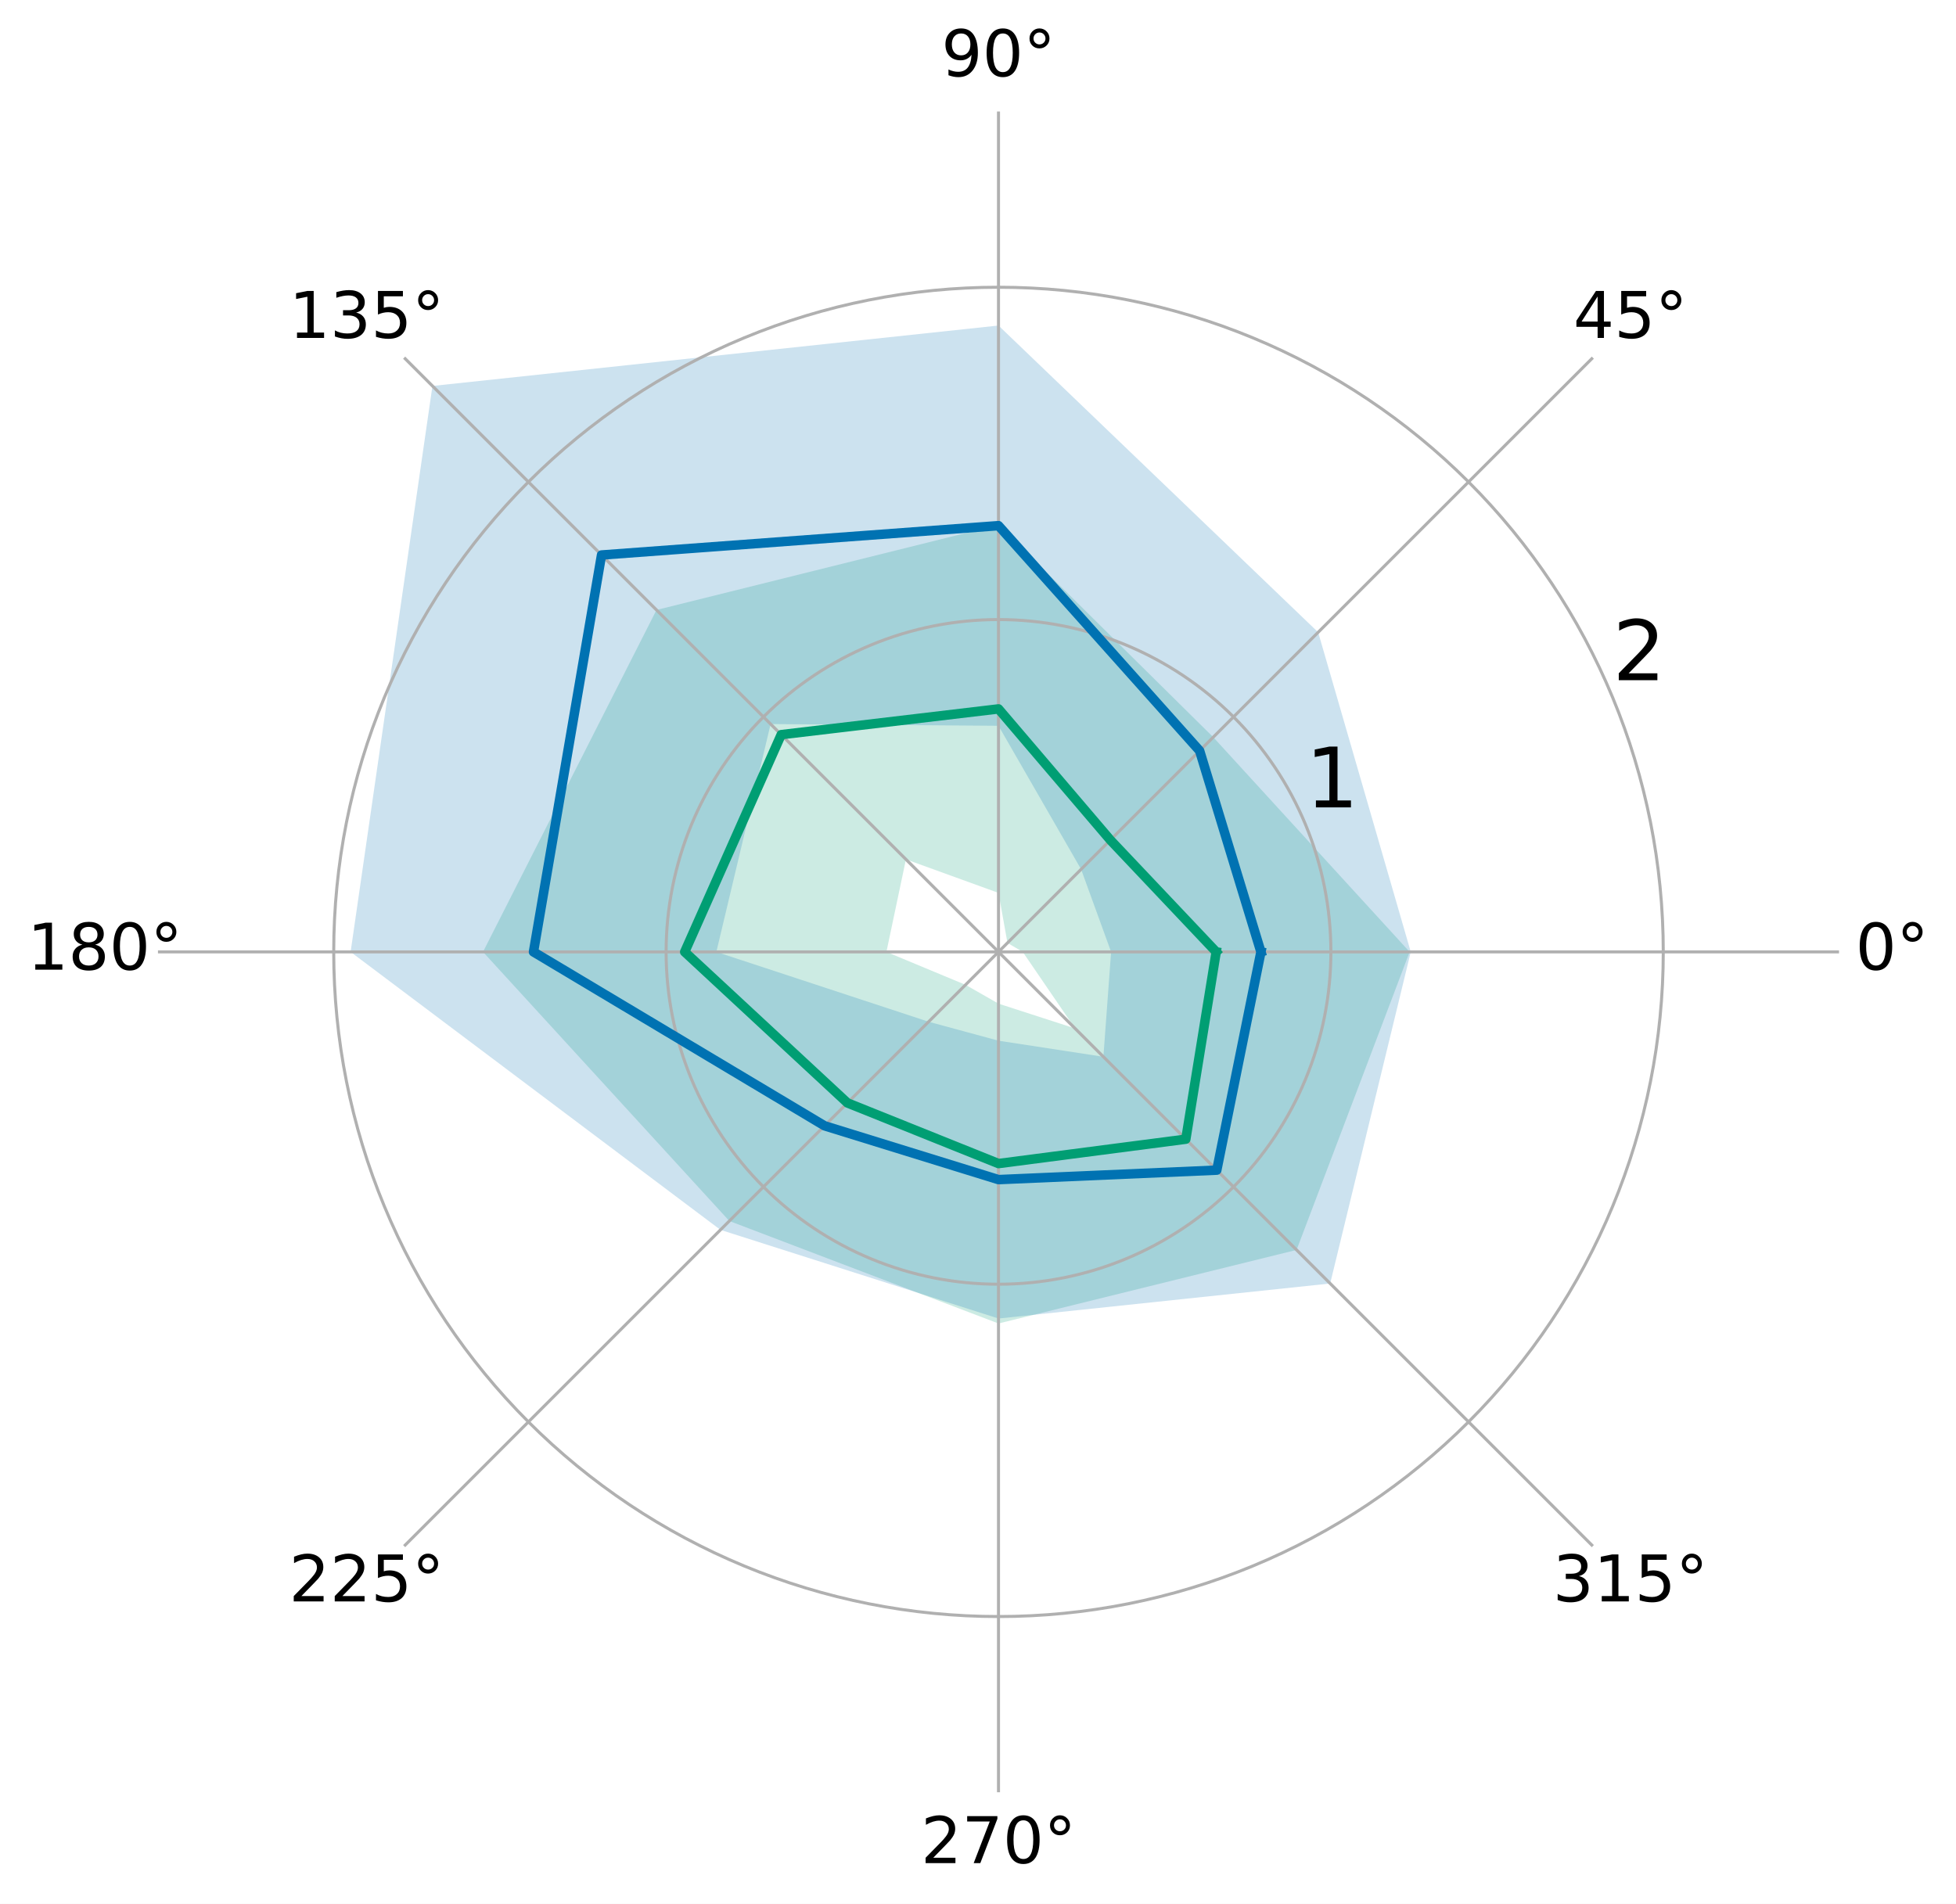
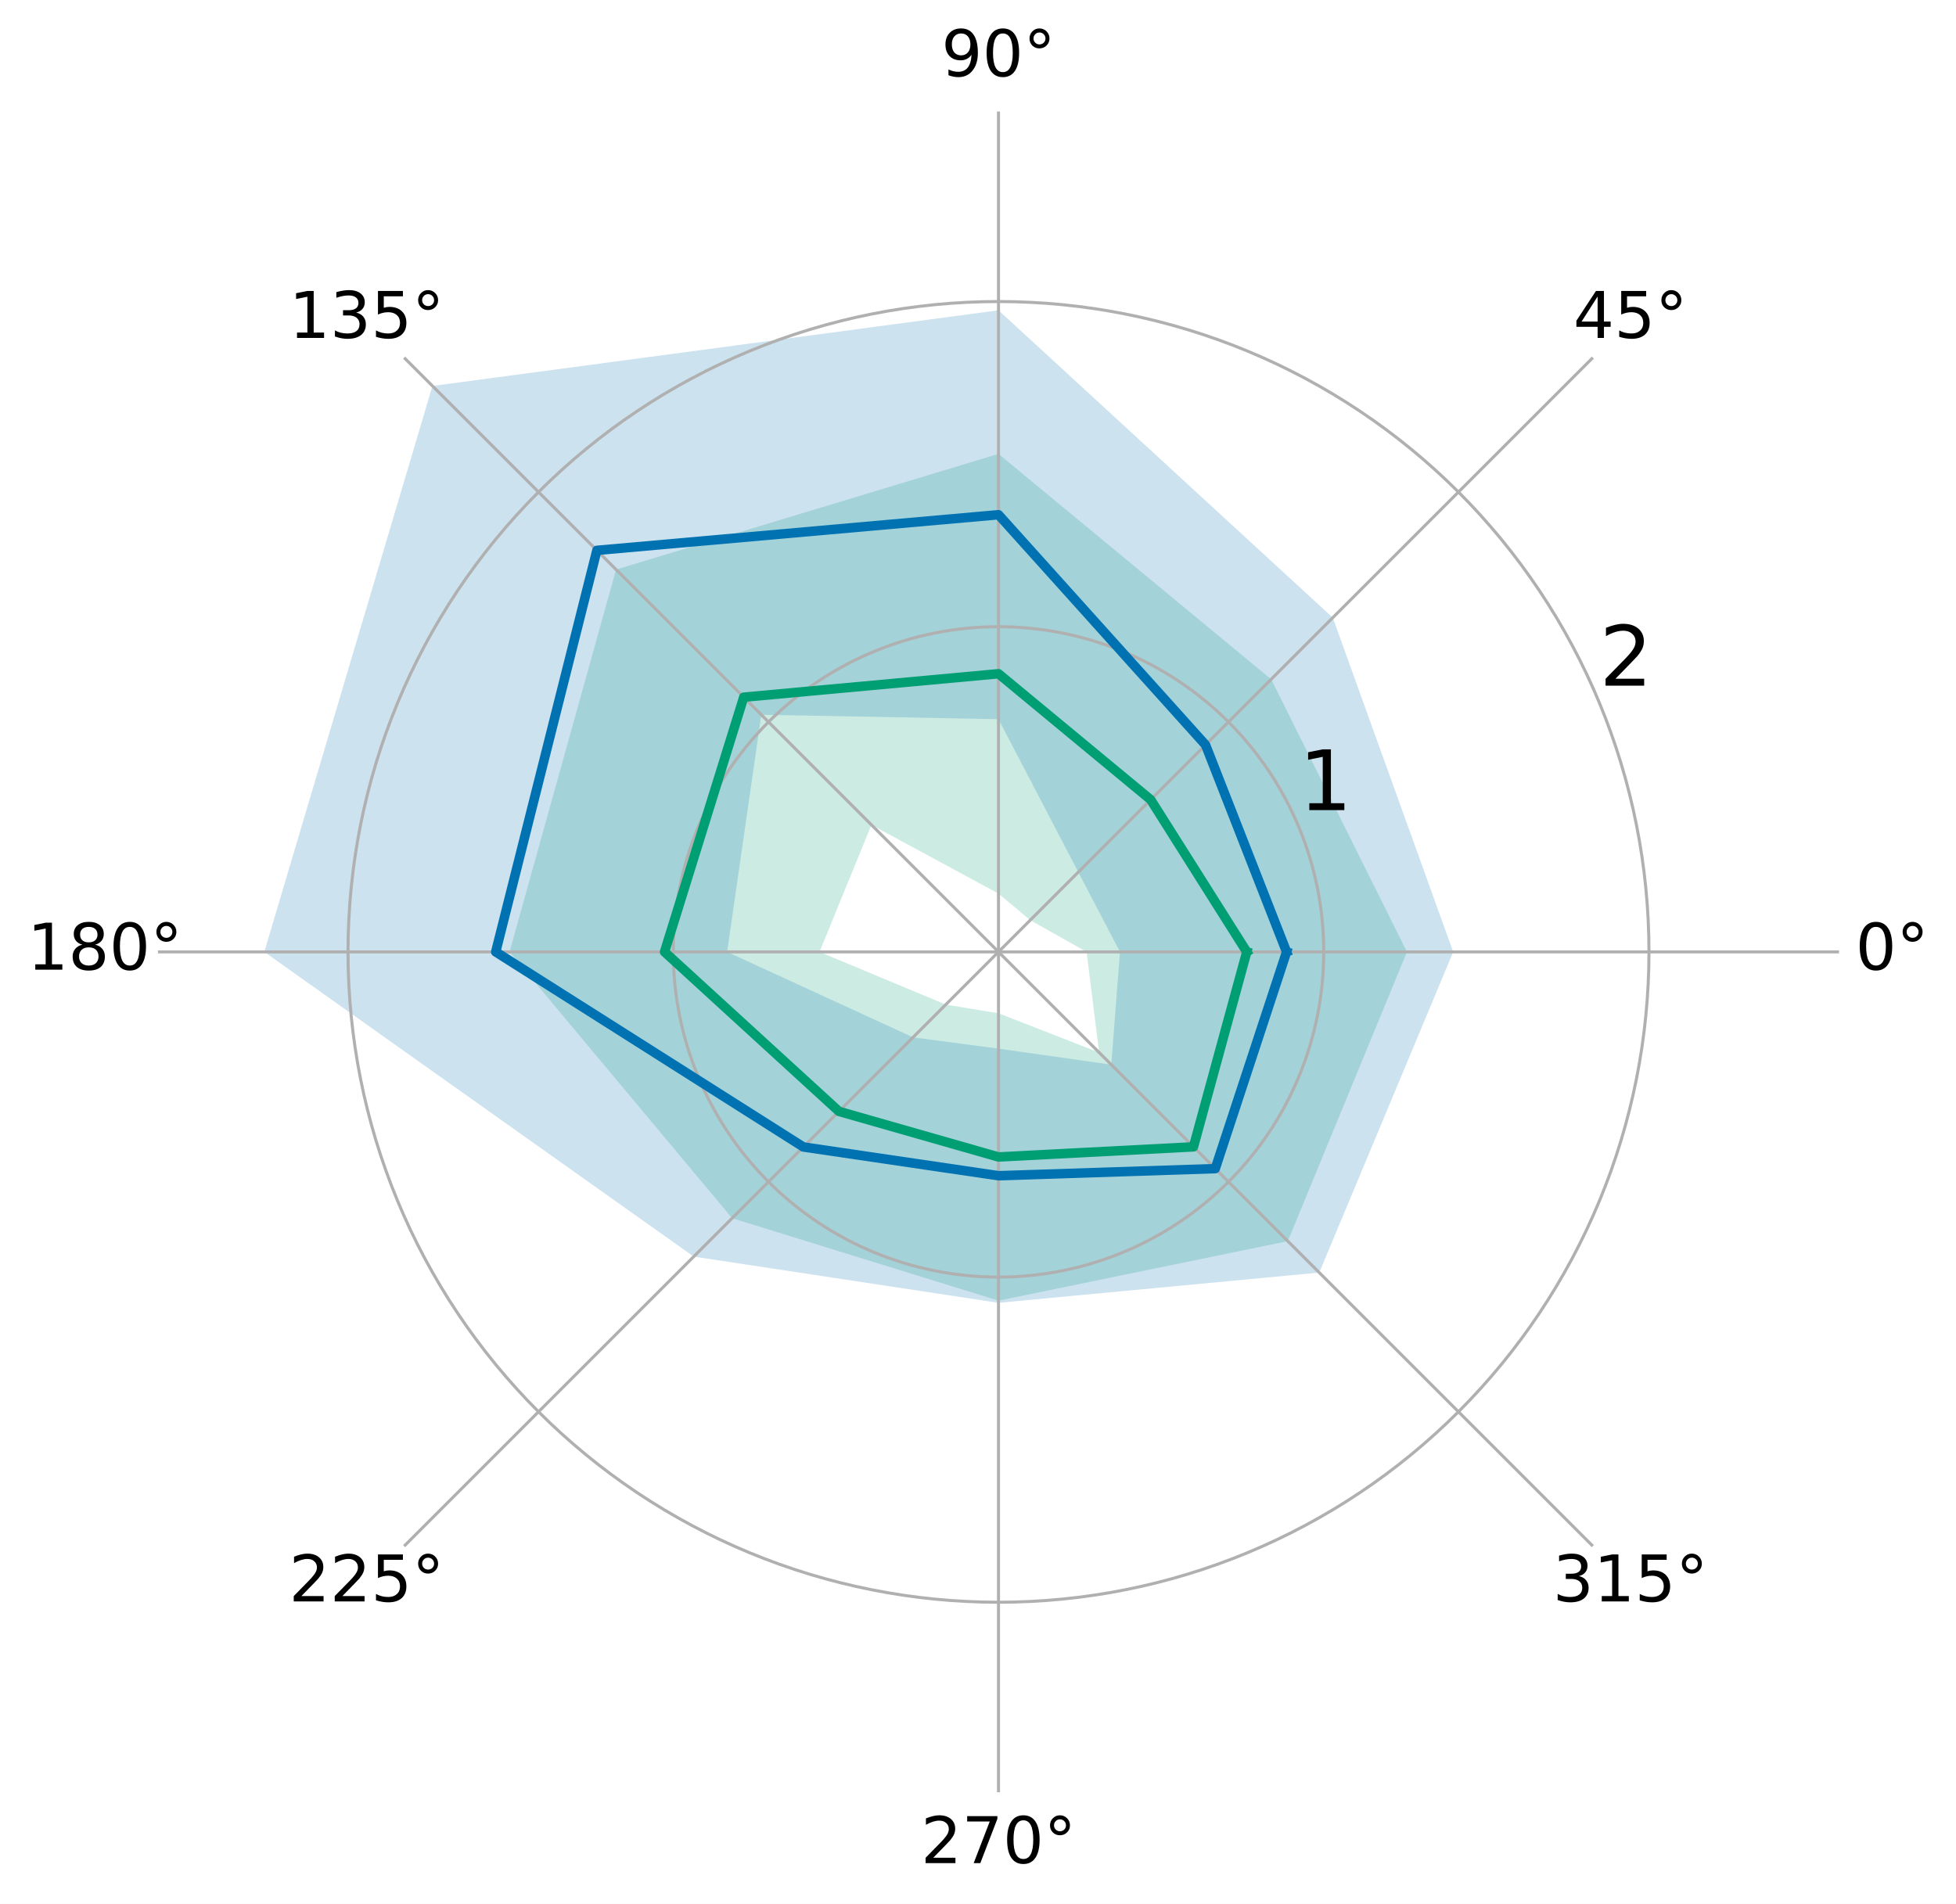
<svg xmlns="http://www.w3.org/2000/svg" xmlns:xlink="http://www.w3.org/1999/xlink" width="516.053pt" height="502.373pt" viewBox="0 0 516.053 502.373" version="1.1">
  <defs>
    <style type="text/css">*{stroke-linejoin: round; stroke-linecap: butt}</style>
  </defs>
  <g id="figure_1">
    <g id="patch_1">
      <path d="M 0 502.373  L 516.053 502.373  L 516.053 0  L 0 0  z " style="fill: #ffffff" />
    </g>
    <g id="axes_1">
      <g id="patch_2">
        <path d="M 485.194 251.186  C 485.194 222.065 479.458 193.227 468.314 166.323  C 457.17 139.418 440.834 114.97 420.242 94.378  C 399.651 73.787 375.203 57.451 348.298 46.307  C 321.394 35.163 292.556 29.426 263.434 29.426  C 234.313 29.426 205.475 35.163 178.57 46.307  C 151.666 57.451 127.218 73.787 106.626 94.378  C 86.035 114.97 69.699 139.418 58.555 166.323  C 47.411 193.227 41.674 222.065 41.674 251.186  C 41.674 280.308 47.411 309.146 58.555 336.05  C 69.699 362.955 86.035 387.403 106.626 407.994  C 127.218 428.586 151.666 444.922 178.57 456.066  C 205.475 467.21 234.313 472.946 263.434 472.946  C 292.556 472.946 321.394 467.21 348.298 456.066  C 375.203 444.922 399.651 428.586 420.242 407.994  C 440.834 387.403 457.17 362.955 468.314 336.05  C 479.458 309.146 485.194 280.308 485.194 251.186  M 263.434 251.186  C 263.434 251.186 263.434 251.186 263.434 251.186  C 263.434 251.186 263.434 251.186 263.434 251.186  C 263.434 251.186 263.434 251.186 263.434 251.186  C 263.434 251.186 263.434 251.186 263.434 251.186  C 263.434 251.186 263.434 251.186 263.434 251.186  C 263.434 251.186 263.434 251.186 263.434 251.186  C 263.434 251.186 263.434 251.186 263.434 251.186  C 263.434 251.186 263.434 251.186 263.434 251.186  C 263.434 251.186 263.434 251.186 263.434 251.186  C 263.434 251.186 263.434 251.186 263.434 251.186  C 263.434 251.186 263.434 251.186 263.434 251.186  C 263.434 251.186 263.434 251.186 263.434 251.186  C 263.434 251.186 263.434 251.186 263.434 251.186  C 263.434 251.186 263.434 251.186 263.434 251.186  C 263.434 251.186 263.434 251.186 263.434 251.186  C 263.434 251.186 263.434 251.186 263.434 251.186  z " style="fill: #ffffff" />
      </g>
-       <g id="FillBetweenPolyCollection_1">
+       <g id="PolyCollection_1">
        <defs>
-           <path id="m965b411f8b" d="M 371.907 -251.186  L 269.829 -251.186  L 265.801 -253.553  L 263.434 -266.753  L 239.015 -275.606  L 233.864 -251.186  L 254.742 -242.494  L 263.434 -237.53  L 283.63 -230.991  L 269.829 -251.186  L 371.907 -251.186  L 371.907 -251.186  L 342.078 -172.543  L 263.434 -153.128  L 192.422 -180.174  L 127.431 -251.186  L 173.204 -341.416  L 263.434 -363.858  L 320.092 -307.845  L 371.907 -251.186  z " />
+           <path id="me6e240e64d" d="M 371.195 -251.186  L 286.68 -251.186  L 271.804 -259.556  L 263.434 -266.577  L 229.908 -284.713  L 216.214 -251.186  L 249.53 -237.282  L 263.434 -234.985  L 289.987 -224.633  L 286.68 -251.186  L 371.195 -251.186  L 371.195 -251.186  L 339.762 -174.859  L 263.434 -159.157  L 193.16 -180.912  L 134.439 -251.186  L 162.539 -352.082  L 263.434 -382.596  L 335.373 -323.125  L 371.195 -251.186  z " />
        </defs>
-         <g clip-path="url(#pc29250b931)">
-           <use xlink:href="#m965b411f8b" x="0" y="502.373" style="fill: #009e73; fill-opacity: 0.2" />
+         <g clip-path="url(#p9d3dbc577c)">
+           <use xlink:href="#me6e240e64d" x="0" y="502.373" style="fill: #009e73; fill-opacity: 0.2" />
        </g>
      </g>
-       <g id="FillBetweenPolyCollection_2">
+       <g id="PolyCollection_2">
        <defs>
-           <path id="ma7720f6e8a" d="M 372.204 -251.186  L 293.143 -251.186  L 285.23 -272.982  L 263.434 -310.853  L 203.315 -311.306  L 188.996 -251.186  L 245.003 -232.755  L 263.434 -227.752  L 291.109 -223.511  L 293.143 -251.186  L 372.204 -251.186  L 372.204 -251.186  L 350.94 -163.681  L 263.434 -154.441  L 190.082 -177.834  L 92.501 -251.186  L 114.093 -400.527  L 263.434 -416.473  L 347.773 -335.525  L 372.204 -251.186  z " />
+           <path id="m778dd91fe6" d="M 383.4 -251.186  L 295.483 -251.186  L 284.491 -272.243  L 263.434 -312.596  L 200.859 -313.762  L 191.839 -251.186  L 240.887 -228.639  L 263.434 -225.658  L 293.191 -221.43  L 295.483 -251.186  L 383.4 -251.186  L 383.4 -251.186  L 348.06 -166.561  L 263.434 -158.585  L 183.027 -170.779  L 69.731 -251.186  L 114.093 -400.527  L 263.434 -420.498  L 351.629 -339.381  L 383.4 -251.186  z " />
        </defs>
-         <g clip-path="url(#pc29250b931)">
-           <use xlink:href="#ma7720f6e8a" x="0" y="502.373" style="fill: #0072b2; fill-opacity: 0.2" />
+         <g clip-path="url(#p9d3dbc577c)">
+           <use xlink:href="#m778dd91fe6" x="0" y="502.373" style="fill: #0072b2; fill-opacity: 0.2" />
        </g>
      </g>
      <g id="matplotlib.axis_1">
        <g id="xtick_1">
          <g id="line2d_1">
-             <path d="M 263.434 251.186  L 485.194 251.186  " clip-path="url(#pc29250b931)" style="fill: none; stroke: #b0b0b0; stroke-width: 0.8; stroke-linecap: square" />
+             <path d="M 263.434 251.186  L 485.194 251.186  " clip-path="url(#p9d3dbc577c)" style="fill: none; stroke: #b0b0b0; stroke-width: 0.8; stroke-linecap: square" />
          </g>
          <g id="text_1">
            <g transform="translate(489.5362 255.8773) scale(0.17 -0.17)">
              <defs>
                <path id="DejaVuSans-30" d="M 2034 4250  Q 1547 4250 1301 3770  Q 1056 3291 1056 2328  Q 1056 1369 1301 889  Q 1547 409 2034 409  Q 2525 409 2770 889  Q 3016 1369 3016 2328  Q 3016 3291 2770 3770  Q 2525 4250 2034 4250  z M 2034 4750  Q 2819 4750 3233 4129  Q 3647 3509 3647 2328  Q 3647 1150 3233 529  Q 2819 -91 2034 -91  Q 1250 -91 836 529  Q 422 1150 422 2328  Q 422 3509 836 4129  Q 1250 4750 2034 4750  z " transform="scale(0.015625)" />
                <path id="DejaVuSans-b0" d="M 1600 4347  Q 1350 4347 1178 4173  Q 1006 4000 1006 3750  Q 1006 3503 1178 3333  Q 1350 3163 1600 3163  Q 1850 3163 2022 3333  Q 2194 3503 2194 3750  Q 2194 3997 2020 4172  Q 1847 4347 1600 4347  z M 1600 4750  Q 1800 4750 1984 4673  Q 2169 4597 2303 4453  Q 2447 4313 2519 4134  Q 2591 3956 2591 3750  Q 2591 3338 2302 3052  Q 2013 2766 1594 2766  Q 1172 2766 890 3047  Q 609 3328 609 3750  Q 609 4169 896 4459  Q 1184 4750 1600 4750  z " transform="scale(0.015625)" />
              </defs>
              <use xlink:href="#DejaVuSans-30" />
-               <use xlink:href="#DejaVuSans-b0" transform="translate(63.62305 0)" />
+               <use xlink:href="#DejaVuSans-b0" x="63.623" />
            </g>
          </g>
        </g>
        <g id="xtick_2">
          <g id="line2d_2">
-             <path d="M 263.434 251.186  L 420.242 94.378  " clip-path="url(#pc29250b931)" style="fill: none; stroke: #b0b0b0; stroke-width: 0.8; stroke-linecap: square" />
+             <path d="M 263.434 251.186  L 420.242 94.378  " clip-path="url(#p9d3dbc577c)" style="fill: none; stroke: #b0b0b0; stroke-width: 0.8; stroke-linecap: square" />
          </g>
          <g id="text_2">
            <g transform="translate(415.0756 89.16985) scale(0.17 -0.17)">
              <defs>
                <path id="DejaVuSans-34" d="M 2419 4116  L 825 1625  L 2419 1625  L 2419 4116  z M 2253 4666  L 3047 4666  L 3047 1625  L 3713 1625  L 3713 1100  L 3047 1100  L 3047 0  L 2419 0  L 2419 1100  L 313 1100  L 313 1709  L 2253 4666  z " transform="scale(0.015625)" />
                <path id="DejaVuSans-35" d="M 691 4666  L 3169 4666  L 3169 4134  L 1269 4134  L 1269 2991  Q 1406 3038 1543 3061  Q 1681 3084 1819 3084  Q 2600 3084 3056 2656  Q 3513 2228 3513 1497  Q 3513 744 3044 326  Q 2575 -91 1722 -91  Q 1428 -91 1123 -41  Q 819 9 494 109  L 494 744  Q 775 591 1075 516  Q 1375 441 1709 441  Q 2250 441 2565 725  Q 2881 1009 2881 1497  Q 2881 1984 2565 2268  Q 2250 2553 1709 2553  Q 1456 2553 1204 2497  Q 953 2441 691 2322  L 691 4666  z " transform="scale(0.015625)" />
              </defs>
              <use xlink:href="#DejaVuSans-34" />
-               <use xlink:href="#DejaVuSans-35" transform="translate(63.62305 0)" />
-               <use xlink:href="#DejaVuSans-b0" transform="translate(127.2461 0)" />
+               <use xlink:href="#DejaVuSans-35" x="63.623" />
+               <use xlink:href="#DejaVuSans-b0" x="127.246" />
            </g>
          </g>
        </g>
        <g id="xtick_3">
          <g id="line2d_3">
-             <path d="M 263.434 251.186  L 263.434 29.426  " clip-path="url(#pc29250b931)" style="fill: none; stroke: #b0b0b0; stroke-width: 0.8; stroke-linecap: square" />
+             <path d="M 263.434 251.186  L 263.434 29.426  " clip-path="url(#p9d3dbc577c)" style="fill: none; stroke: #b0b0b0; stroke-width: 0.8; stroke-linecap: square" />
          </g>
          <g id="text_3">
            <g transform="translate(248.3681 20.11734) scale(0.17 -0.17)">
              <defs>
                <path id="DejaVuSans-39" d="M 703 97  L 703 672  Q 941 559 1184 500  Q 1428 441 1663 441  Q 2288 441 2617 861  Q 2947 1281 2994 2138  Q 2813 1869 2534 1725  Q 2256 1581 1919 1581  Q 1219 1581 811 2004  Q 403 2428 403 3163  Q 403 3881 828 4315  Q 1253 4750 1959 4750  Q 2769 4750 3195 4129  Q 3622 3509 3622 2328  Q 3622 1225 3098 567  Q 2575 -91 1691 -91  Q 1453 -91 1209 -44  Q 966 3 703 97  z M 1959 2075  Q 2384 2075 2632 2365  Q 2881 2656 2881 3163  Q 2881 3666 2632 3958  Q 2384 4250 1959 4250  Q 1534 4250 1286 3958  Q 1038 3666 1038 3163  Q 1038 2656 1286 2365  Q 1534 2075 1959 2075  z " transform="scale(0.015625)" />
              </defs>
              <use xlink:href="#DejaVuSans-39" />
-               <use xlink:href="#DejaVuSans-30" transform="translate(63.62305 0)" />
-               <use xlink:href="#DejaVuSans-b0" transform="translate(127.2461 0)" />
+               <use xlink:href="#DejaVuSans-30" x="63.623" />
+               <use xlink:href="#DejaVuSans-b0" x="127.246" />
            </g>
          </g>
        </g>
        <g id="xtick_4">
          <g id="line2d_4">
-             <path d="M 263.434 251.186  L 106.626 94.378  " clip-path="url(#pc29250b931)" style="fill: none; stroke: #b0b0b0; stroke-width: 0.8; stroke-linecap: square" />
+             <path d="M 263.434 251.186  L 106.626 94.378  " clip-path="url(#p9d3dbc577c)" style="fill: none; stroke: #b0b0b0; stroke-width: 0.8; stroke-linecap: square" />
          </g>
          <g id="text_4">
            <g transform="translate(76.2525 89.16985) scale(0.17 -0.17)">
              <defs>
                <path id="DejaVuSans-31" d="M 794 531  L 1825 531  L 1825 4091  L 703 3866  L 703 4441  L 1819 4666  L 2450 4666  L 2450 531  L 3481 531  L 3481 0  L 794 0  L 794 531  z " transform="scale(0.015625)" />
                <path id="DejaVuSans-33" d="M 2597 2516  Q 3050 2419 3304 2112  Q 3559 1806 3559 1356  Q 3559 666 3084 287  Q 2609 -91 1734 -91  Q 1441 -91 1130 -33  Q 819 25 488 141  L 488 750  Q 750 597 1062 519  Q 1375 441 1716 441  Q 2309 441 2620 675  Q 2931 909 2931 1356  Q 2931 1769 2642 2001  Q 2353 2234 1838 2234  L 1294 2234  L 1294 2753  L 1863 2753  Q 2328 2753 2575 2939  Q 2822 3125 2822 3475  Q 2822 3834 2567 4026  Q 2313 4219 1838 4219  Q 1578 4219 1281 4162  Q 984 4106 628 3988  L 628 4550  Q 988 4650 1302 4700  Q 1616 4750 1894 4750  Q 2613 4750 3031 4423  Q 3450 4097 3450 3541  Q 3450 3153 3228 2886  Q 3006 2619 2597 2516  z " transform="scale(0.015625)" />
              </defs>
              <use xlink:href="#DejaVuSans-31" />
-               <use xlink:href="#DejaVuSans-33" transform="translate(63.62305 0)" />
-               <use xlink:href="#DejaVuSans-35" transform="translate(127.2461 0)" />
-               <use xlink:href="#DejaVuSans-b0" transform="translate(190.8691 0)" />
+               <use xlink:href="#DejaVuSans-33" x="63.623" />
+               <use xlink:href="#DejaVuSans-35" x="127.246" />
+               <use xlink:href="#DejaVuSans-b0" x="190.869" />
            </g>
          </g>
        </g>
        <g id="xtick_5">
          <g id="line2d_5">
-             <path d="M 263.434 251.186  L 41.674 251.186  " clip-path="url(#pc29250b931)" style="fill: none; stroke: #b0b0b0; stroke-width: 0.8; stroke-linecap: square" />
+             <path d="M 263.434 251.186  L 41.674 251.186  " clip-path="url(#p9d3dbc577c)" style="fill: none; stroke: #b0b0b0; stroke-width: 0.8; stroke-linecap: square" />
          </g>
          <g id="text_5">
            <g transform="translate(7.2 255.8773) scale(0.17 -0.17)">
              <defs>
                <path id="DejaVuSans-38" d="M 2034 2216  Q 1584 2216 1326 1975  Q 1069 1734 1069 1313  Q 1069 891 1326 650  Q 1584 409 2034 409  Q 2484 409 2743 651  Q 3003 894 3003 1313  Q 3003 1734 2745 1975  Q 2488 2216 2034 2216  z M 1403 2484  Q 997 2584 770 2862  Q 544 3141 544 3541  Q 544 4100 942 4425  Q 1341 4750 2034 4750  Q 2731 4750 3128 4425  Q 3525 4100 3525 3541  Q 3525 3141 3298 2862  Q 3072 2584 2669 2484  Q 3125 2378 3379 2068  Q 3634 1759 3634 1313  Q 3634 634 3220 271  Q 2806 -91 2034 -91  Q 1263 -91 848 271  Q 434 634 434 1313  Q 434 1759 690 2068  Q 947 2378 1403 2484  z M 1172 3481  Q 1172 3119 1398 2916  Q 1625 2713 2034 2713  Q 2441 2713 2670 2916  Q 2900 3119 2900 3481  Q 2900 3844 2670 4047  Q 2441 4250 2034 4250  Q 1625 4250 1398 4047  Q 1172 3844 1172 3481  z " transform="scale(0.015625)" />
              </defs>
              <use xlink:href="#DejaVuSans-31" />
-               <use xlink:href="#DejaVuSans-38" transform="translate(63.62305 0)" />
-               <use xlink:href="#DejaVuSans-30" transform="translate(127.2461 0)" />
-               <use xlink:href="#DejaVuSans-b0" transform="translate(190.8691 0)" />
+               <use xlink:href="#DejaVuSans-38" x="63.623" />
+               <use xlink:href="#DejaVuSans-30" x="127.246" />
+               <use xlink:href="#DejaVuSans-b0" x="190.869" />
            </g>
          </g>
        </g>
        <g id="xtick_6">
          <g id="line2d_6">
-             <path d="M 263.434 251.186  L 106.626 407.994  " clip-path="url(#pc29250b931)" style="fill: none; stroke: #b0b0b0; stroke-width: 0.8; stroke-linecap: square" />
+             <path d="M 263.434 251.186  L 106.626 407.994  " clip-path="url(#p9d3dbc577c)" style="fill: none; stroke: #b0b0b0; stroke-width: 0.8; stroke-linecap: square" />
          </g>
          <g id="text_6">
            <g transform="translate(76.2525 422.5848) scale(0.17 -0.17)">
              <defs>
                <path id="DejaVuSans-32" d="M 1228 531  L 3431 531  L 3431 0  L 469 0  L 469 531  Q 828 903 1448 1529  Q 2069 2156 2228 2338  Q 2531 2678 2651 2914  Q 2772 3150 2772 3378  Q 2772 3750 2511 3984  Q 2250 4219 1831 4219  Q 1534 4219 1204 4116  Q 875 4013 500 3803  L 500 4441  Q 881 4594 1212 4672  Q 1544 4750 1819 4750  Q 2544 4750 2975 4387  Q 3406 4025 3406 3419  Q 3406 3131 3298 2873  Q 3191 2616 2906 2266  Q 2828 2175 2409 1742  Q 1991 1309 1228 531  z " transform="scale(0.015625)" />
              </defs>
              <use xlink:href="#DejaVuSans-32" />
-               <use xlink:href="#DejaVuSans-32" transform="translate(63.62305 0)" />
-               <use xlink:href="#DejaVuSans-35" transform="translate(127.2461 0)" />
-               <use xlink:href="#DejaVuSans-b0" transform="translate(190.8691 0)" />
+               <use xlink:href="#DejaVuSans-32" x="63.623" />
+               <use xlink:href="#DejaVuSans-35" x="127.246" />
+               <use xlink:href="#DejaVuSans-b0" x="190.869" />
            </g>
          </g>
        </g>
        <g id="xtick_7">
          <g id="line2d_7">
-             <path d="M 263.434 251.186  L 263.434 472.946  " clip-path="url(#pc29250b931)" style="fill: none; stroke: #b0b0b0; stroke-width: 0.8; stroke-linecap: square" />
+             <path d="M 263.434 251.186  L 263.434 472.946  " clip-path="url(#p9d3dbc577c)" style="fill: none; stroke: #b0b0b0; stroke-width: 0.8; stroke-linecap: square" />
          </g>
          <g id="text_7">
            <g transform="translate(242.96 491.6373) scale(0.17 -0.17)">
              <defs>
                <path id="DejaVuSans-37" d="M 525 4666  L 3525 4666  L 3525 4397  L 1831 0  L 1172 0  L 2766 4134  L 525 4134  L 525 4666  z " transform="scale(0.015625)" />
              </defs>
              <use xlink:href="#DejaVuSans-32" />
-               <use xlink:href="#DejaVuSans-37" transform="translate(63.62305 0)" />
-               <use xlink:href="#DejaVuSans-30" transform="translate(127.2461 0)" />
-               <use xlink:href="#DejaVuSans-b0" transform="translate(190.8691 0)" />
+               <use xlink:href="#DejaVuSans-37" x="63.623" />
+               <use xlink:href="#DejaVuSans-30" x="127.246" />
+               <use xlink:href="#DejaVuSans-b0" x="190.869" />
            </g>
          </g>
        </g>
        <g id="xtick_8">
          <g id="line2d_8">
-             <path d="M 263.434 251.186  L 420.242 407.994  " clip-path="url(#pc29250b931)" style="fill: none; stroke: #b0b0b0; stroke-width: 0.8; stroke-linecap: square" />
+             <path d="M 263.434 251.186  L 420.242 407.994  " clip-path="url(#p9d3dbc577c)" style="fill: none; stroke: #b0b0b0; stroke-width: 0.8; stroke-linecap: square" />
          </g>
          <g id="text_8">
            <g transform="translate(409.6675 422.5848) scale(0.17 -0.17)">
              <use xlink:href="#DejaVuSans-33" />
-               <use xlink:href="#DejaVuSans-31" transform="translate(63.62305 0)" />
-               <use xlink:href="#DejaVuSans-35" transform="translate(127.2461 0)" />
-               <use xlink:href="#DejaVuSans-b0" transform="translate(190.8691 0)" />
+               <use xlink:href="#DejaVuSans-31" x="63.623" />
+               <use xlink:href="#DejaVuSans-35" x="127.246" />
+               <use xlink:href="#DejaVuSans-b0" x="190.869" />
            </g>
          </g>
        </g>
      </g>
      <g id="matplotlib.axis_2">
        <g id="ytick_1">
          <g id="line2d_9">
-             <path d="M 351.128 251.186  C 351.128 239.671 348.86 228.267 344.453 217.627  C 340.046 206.988 333.586 197.32 325.443 189.177  C 317.3 181.034 307.633 174.575 296.993 170.168  C 286.354 165.761 274.95 163.492 263.434 163.492  C 251.918 163.492 240.515 165.761 229.875 170.168  C 219.236 174.575 209.568 181.034 201.425 189.177  C 193.282 197.32 186.823 206.988 182.416 217.627  C 178.009 228.267 175.74 239.671 175.74 251.186  C 175.74 262.702 178.009 274.106 182.416 284.745  C 186.823 295.385 193.282 305.053 201.425 313.195  C 209.568 321.338 219.236 327.798 229.875 332.205  C 240.515 336.612 251.918 338.88 263.434 338.88  C 274.95 338.88 286.354 336.612 296.993 332.205  C 307.633 327.798 317.3 321.338 325.443 313.195  C 333.586 305.053 340.046 295.385 344.453 284.745  C 348.86 274.106 351.128 262.702 351.128 251.186  " clip-path="url(#pc29250b931)" style="fill: none; stroke: #b0b0b0; stroke-width: 0.8; stroke-linecap: square" />
+             <path d="M 349.242 251.186  C 349.242 239.918 347.023 228.76 342.711 218.349  C 338.398 207.939 332.078 198.479 324.11 190.511  C 316.142 182.543 306.682 176.222 296.272 171.91  C 285.861 167.598 274.703 165.378 263.434 165.378  C 252.166 165.378 241.008 167.598 230.597 171.91  C 220.187 176.222 210.727 182.543 202.759 190.511  C 194.791 198.479 188.47 207.939 184.158 218.349  C 179.846 228.76 177.626 239.918 177.626 251.186  C 177.626 262.455 179.846 273.613 184.158 284.024  C 188.47 294.434 194.791 303.894 202.759 311.862  C 210.727 319.83 220.187 326.151 230.597 330.463  C 241.008 334.775 252.166 336.994 263.434 336.994  C 274.703 336.994 285.861 334.775 296.272 330.463  C 306.682 326.151 316.142 319.83 324.11 311.862  C 332.078 303.894 338.398 294.434 342.711 284.024  C 347.023 273.613 349.242 262.455 349.242 251.186  " clip-path="url(#p9d3dbc577c)" style="fill: none; stroke: #b0b0b0; stroke-width: 0.8; stroke-linecap: square" />
          </g>
          <g id="text_9">
-             <g transform="translate(344.4531 213.052) scale(0.22 -0.22)">
+             <g transform="translate(342.7106 213.7738) scale(0.22 -0.22)">
              <use xlink:href="#DejaVuSans-31" />
            </g>
          </g>
        </g>
        <g id="ytick_2">
          <g id="line2d_10">
-             <path d="M 438.822 251.186  C 438.822 228.155 434.286 205.347 425.472 184.068  C 416.658 162.79 403.738 143.454 387.452 127.168  C 371.167 110.882 351.831 97.963 330.552 89.149  C 309.274 80.335 286.466 75.798 263.434 75.798  C 240.403 75.798 217.595 80.335 196.316 89.149  C 175.038 97.963 155.702 110.882 139.416 127.168  C 123.13 143.454 110.211 162.79 101.397 184.068  C 92.583 205.347 88.046 228.155 88.046 251.186  C 88.046 274.218 92.583 297.026 101.397 318.305  C 110.211 339.583 123.13 358.919 139.416 375.205  C 155.702 391.49 175.038 404.41 196.316 413.224  C 217.595 422.038 240.403 426.574 263.434 426.574  C 286.466 426.574 309.274 422.038 330.552 413.224  C 351.831 404.41 371.167 391.49 387.452 375.205  C 403.738 358.919 416.658 339.583 425.472 318.305  C 434.286 297.026 438.822 274.218 438.822 251.186  " clip-path="url(#pc29250b931)" style="fill: none; stroke: #b0b0b0; stroke-width: 0.8; stroke-linecap: square" />
+             <path d="M 435.05 251.186  C 435.05 228.65 430.611 206.333 421.987 185.512  C 413.363 164.691 400.721 145.771 384.785 129.836  C 368.85 113.9 349.93 101.258 329.109 92.634  C 308.288 84.01 285.971 79.57 263.434 79.57  C 240.898 79.57 218.581 84.01 197.76 92.634  C 176.939 101.258 158.019 113.9 142.084 129.836  C 126.148 145.771 113.506 164.691 104.882 185.512  C 96.258 206.333 91.818 228.65 91.818 251.186  C 91.818 273.723 96.258 296.04 104.882 316.861  C 113.506 337.682 126.148 356.602 142.084 372.537  C 158.019 388.473 176.939 401.115 197.76 409.739  C 218.581 418.363 240.898 422.802 263.434 422.802  C 285.971 422.802 308.288 418.363 329.109 409.739  C 349.93 401.115 368.85 388.473 384.785 372.537  C 400.721 356.602 413.363 337.682 421.987 316.861  C 430.611 296.04 435.05 273.723 435.05 251.186  " clip-path="url(#p9d3dbc577c)" style="fill: none; stroke: #b0b0b0; stroke-width: 0.8; stroke-linecap: square" />
          </g>
          <g id="text_10">
-             <g transform="translate(425.4718 179.493) scale(0.22 -0.22)">
+             <g transform="translate(421.9869 180.9365) scale(0.22 -0.22)">
              <use xlink:href="#DejaVuSans-32" />
            </g>
          </g>
        </g>
      </g>
      <g id="line2d_11">
-         <path d="M 320.868 251.186  L 292.947 221.674  L 263.434 187.067  L 206.11 193.862  L 180.648 251.186  L 223.582 291.039  L 263.434 307.043  L 312.854 300.606  L 320.868 251.186  " clip-path="url(#pc29250b931)" style="fill: none; stroke: #009e73; stroke-width: 2.5; stroke-linecap: square" />
+         <path d="M 328.938 251.186  L 303.588 211.032  L 263.434 177.786  L 196.223 183.975  L 175.326 251.186  L 221.345 293.276  L 263.434 305.302  L 314.875 302.627  L 328.938 251.186  " clip-path="url(#p9d3dbc577c)" style="fill: none; stroke: #009e73; stroke-width: 2.5; stroke-linecap: square" />
      </g>
      <g id="line2d_12">
-         <path d="M 332.673 251.186  L 316.501 198.119  L 263.434 138.71  L 158.704 146.456  L 140.749 251.186  L 217.543 297.078  L 263.434 311.276  L 321.025 308.777  L 332.673 251.186  " clip-path="url(#pc29250b931)" style="fill: none; stroke: #0072b2; stroke-width: 2.5; stroke-linecap: square" />
+         <path d="M 339.441 251.186  L 318.06 196.561  L 263.434 135.826  L 157.476 145.228  L 130.785 251.186  L 211.957 302.664  L 263.434 310.251  L 320.625 308.377  L 339.441 251.186  " clip-path="url(#p9d3dbc577c)" style="fill: none; stroke: #0072b2; stroke-width: 2.5; stroke-linecap: square" />
      </g>
    </g>
  </g>
  <defs>
-     <clipPath id="pc29250b931">
+     <clipPath id="p9d3dbc577c">
      <path d="M 485.194 251.186  C 485.194 222.065 479.458 193.227 468.314 166.323  C 457.17 139.418 440.834 114.97 420.242 94.378  C 399.651 73.787 375.203 57.451 348.298 46.307  C 321.394 35.163 292.556 29.426 263.434 29.426  C 234.313 29.426 205.475 35.163 178.57 46.307  C 151.666 57.451 127.218 73.787 106.626 94.378  C 86.035 114.97 69.699 139.418 58.555 166.323  C 47.411 193.227 41.674 222.065 41.674 251.186  C 41.674 280.308 47.411 309.146 58.555 336.05  C 69.699 362.955 86.035 387.403 106.626 407.994  C 127.218 428.586 151.666 444.922 178.57 456.066  C 205.475 467.21 234.313 472.946 263.434 472.946  C 292.556 472.946 321.394 467.21 348.298 456.066  C 375.203 444.922 399.651 428.586 420.242 407.994  C 440.834 387.403 457.17 362.955 468.314 336.05  C 479.458 309.146 485.194 280.308 485.194 251.186  M 263.434 251.186  C 263.434 251.186 263.434 251.186 263.434 251.186  C 263.434 251.186 263.434 251.186 263.434 251.186  C 263.434 251.186 263.434 251.186 263.434 251.186  C 263.434 251.186 263.434 251.186 263.434 251.186  C 263.434 251.186 263.434 251.186 263.434 251.186  C 263.434 251.186 263.434 251.186 263.434 251.186  C 263.434 251.186 263.434 251.186 263.434 251.186  C 263.434 251.186 263.434 251.186 263.434 251.186  C 263.434 251.186 263.434 251.186 263.434 251.186  C 263.434 251.186 263.434 251.186 263.434 251.186  C 263.434 251.186 263.434 251.186 263.434 251.186  C 263.434 251.186 263.434 251.186 263.434 251.186  C 263.434 251.186 263.434 251.186 263.434 251.186  C 263.434 251.186 263.434 251.186 263.434 251.186  C 263.434 251.186 263.434 251.186 263.434 251.186  C 263.434 251.186 263.434 251.186 263.434 251.186  z " />
    </clipPath>
  </defs>
</svg>
